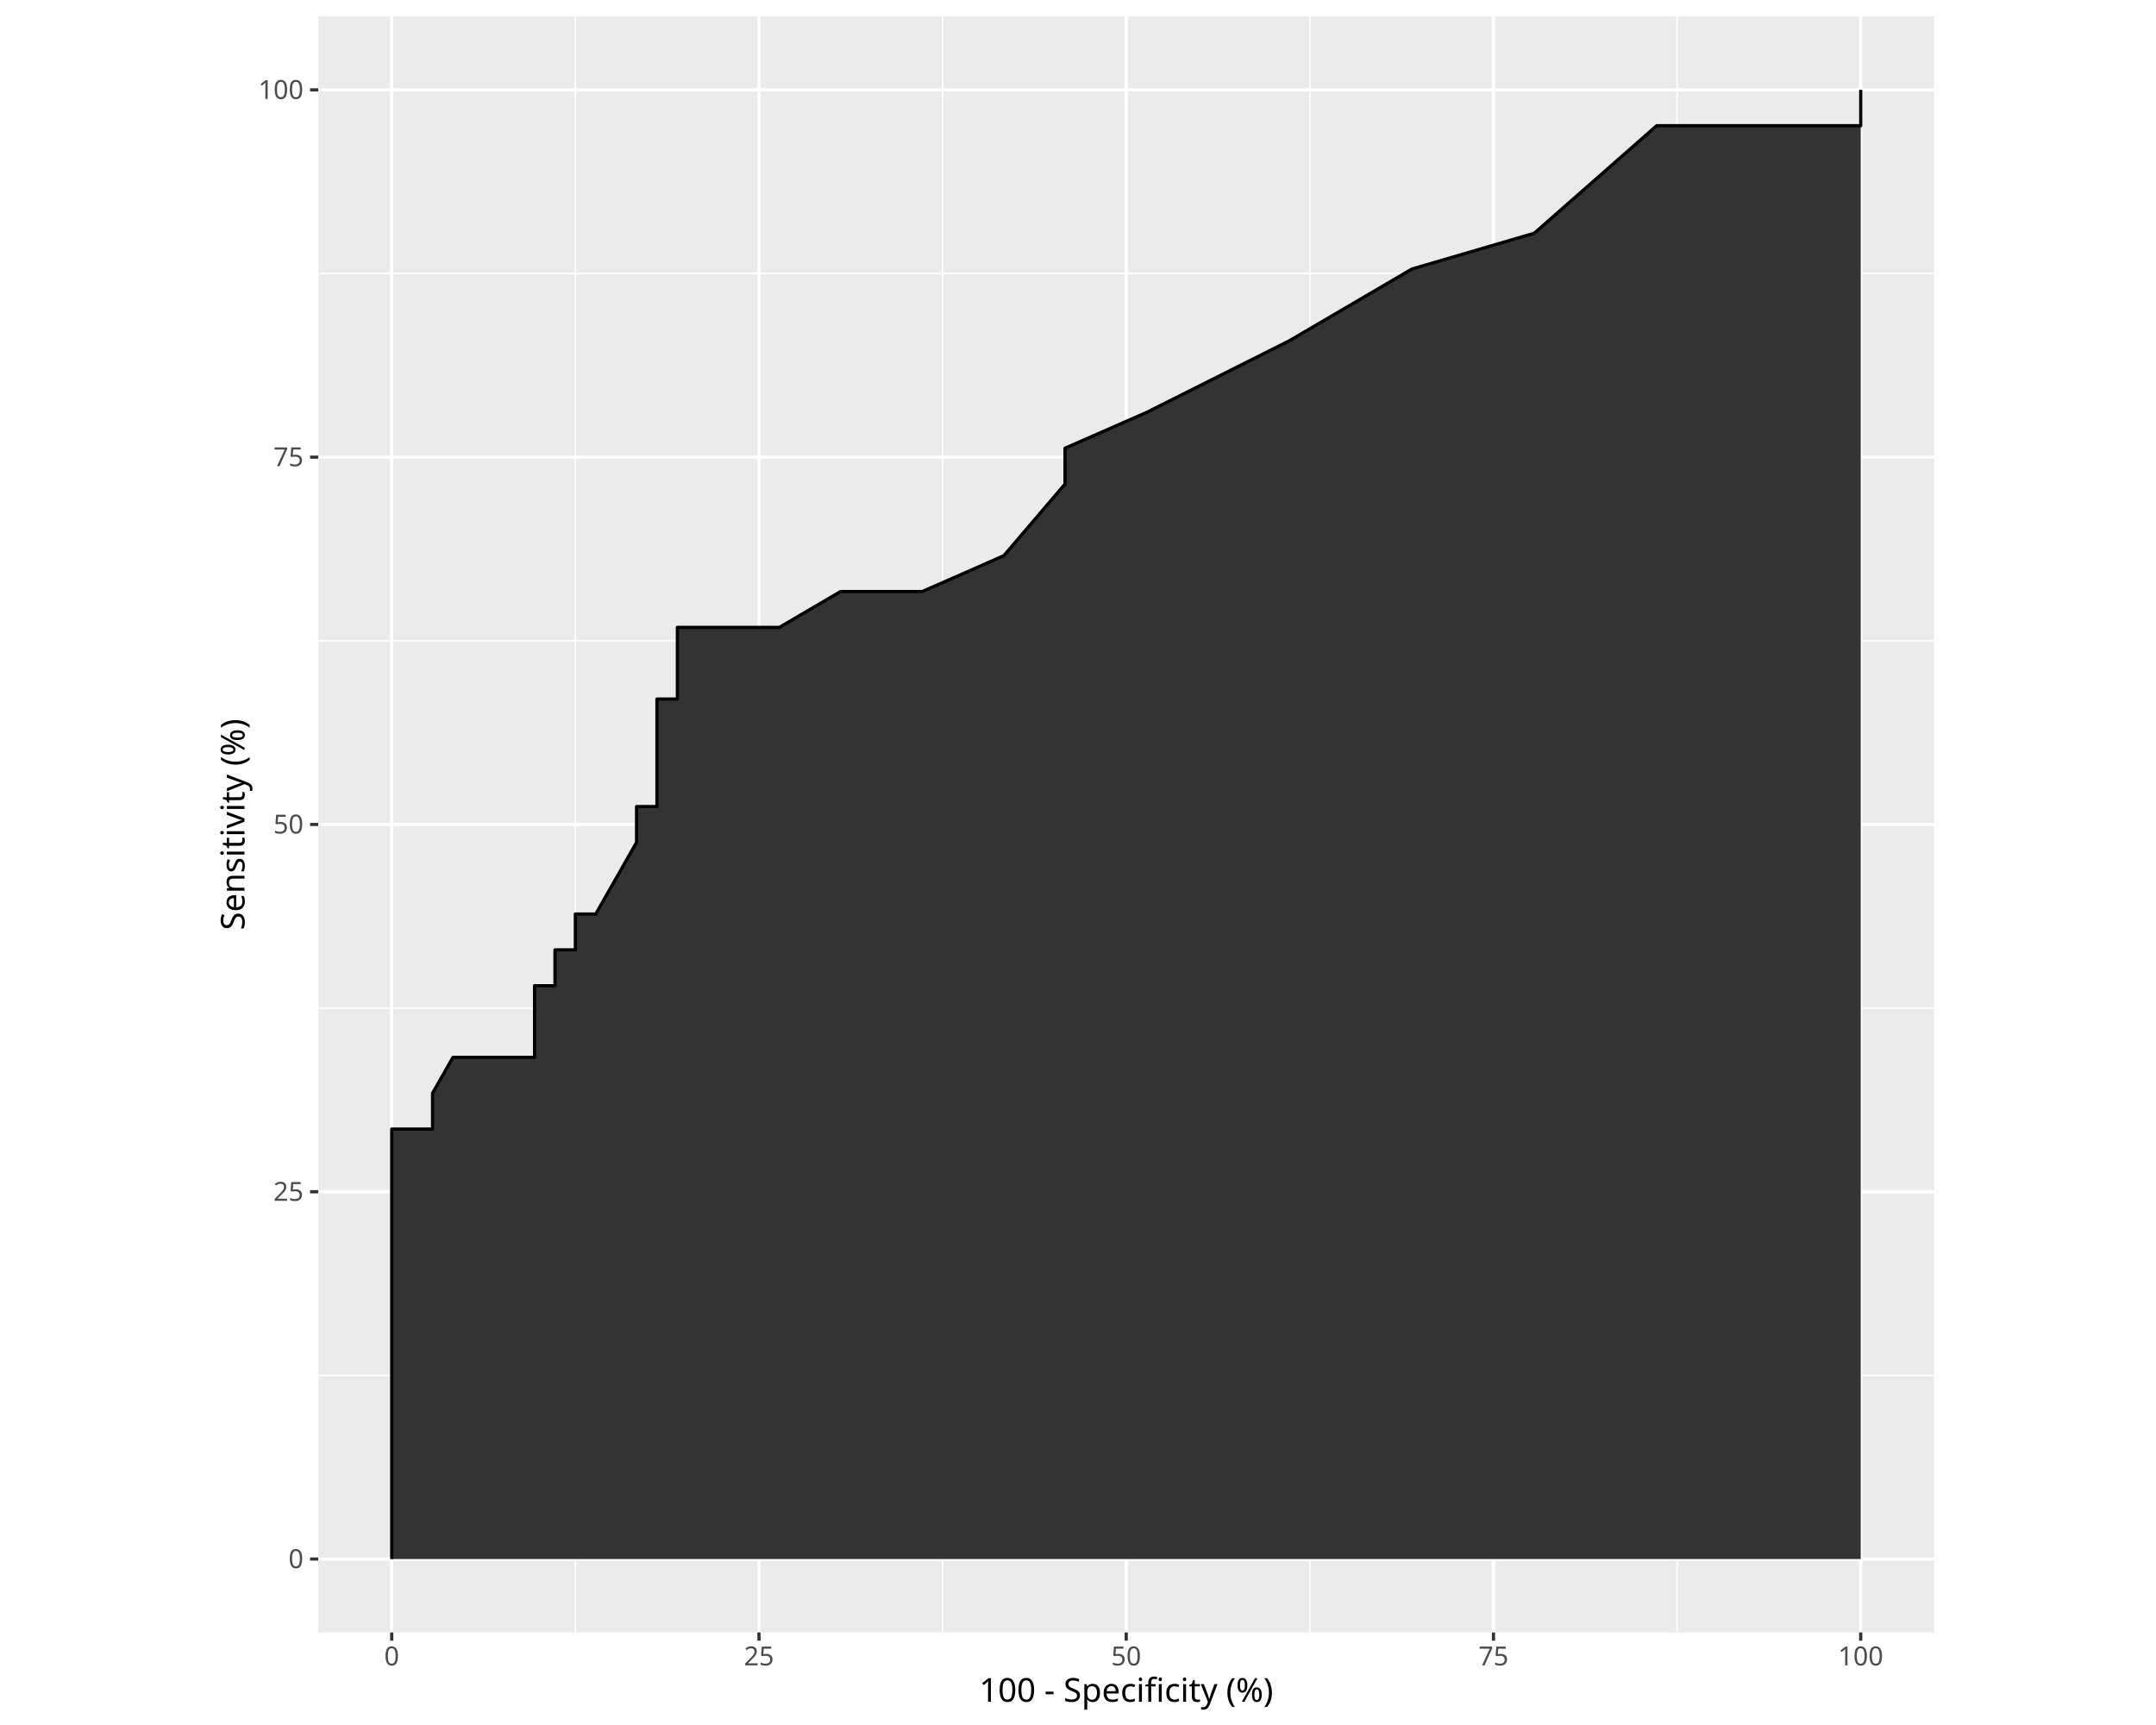
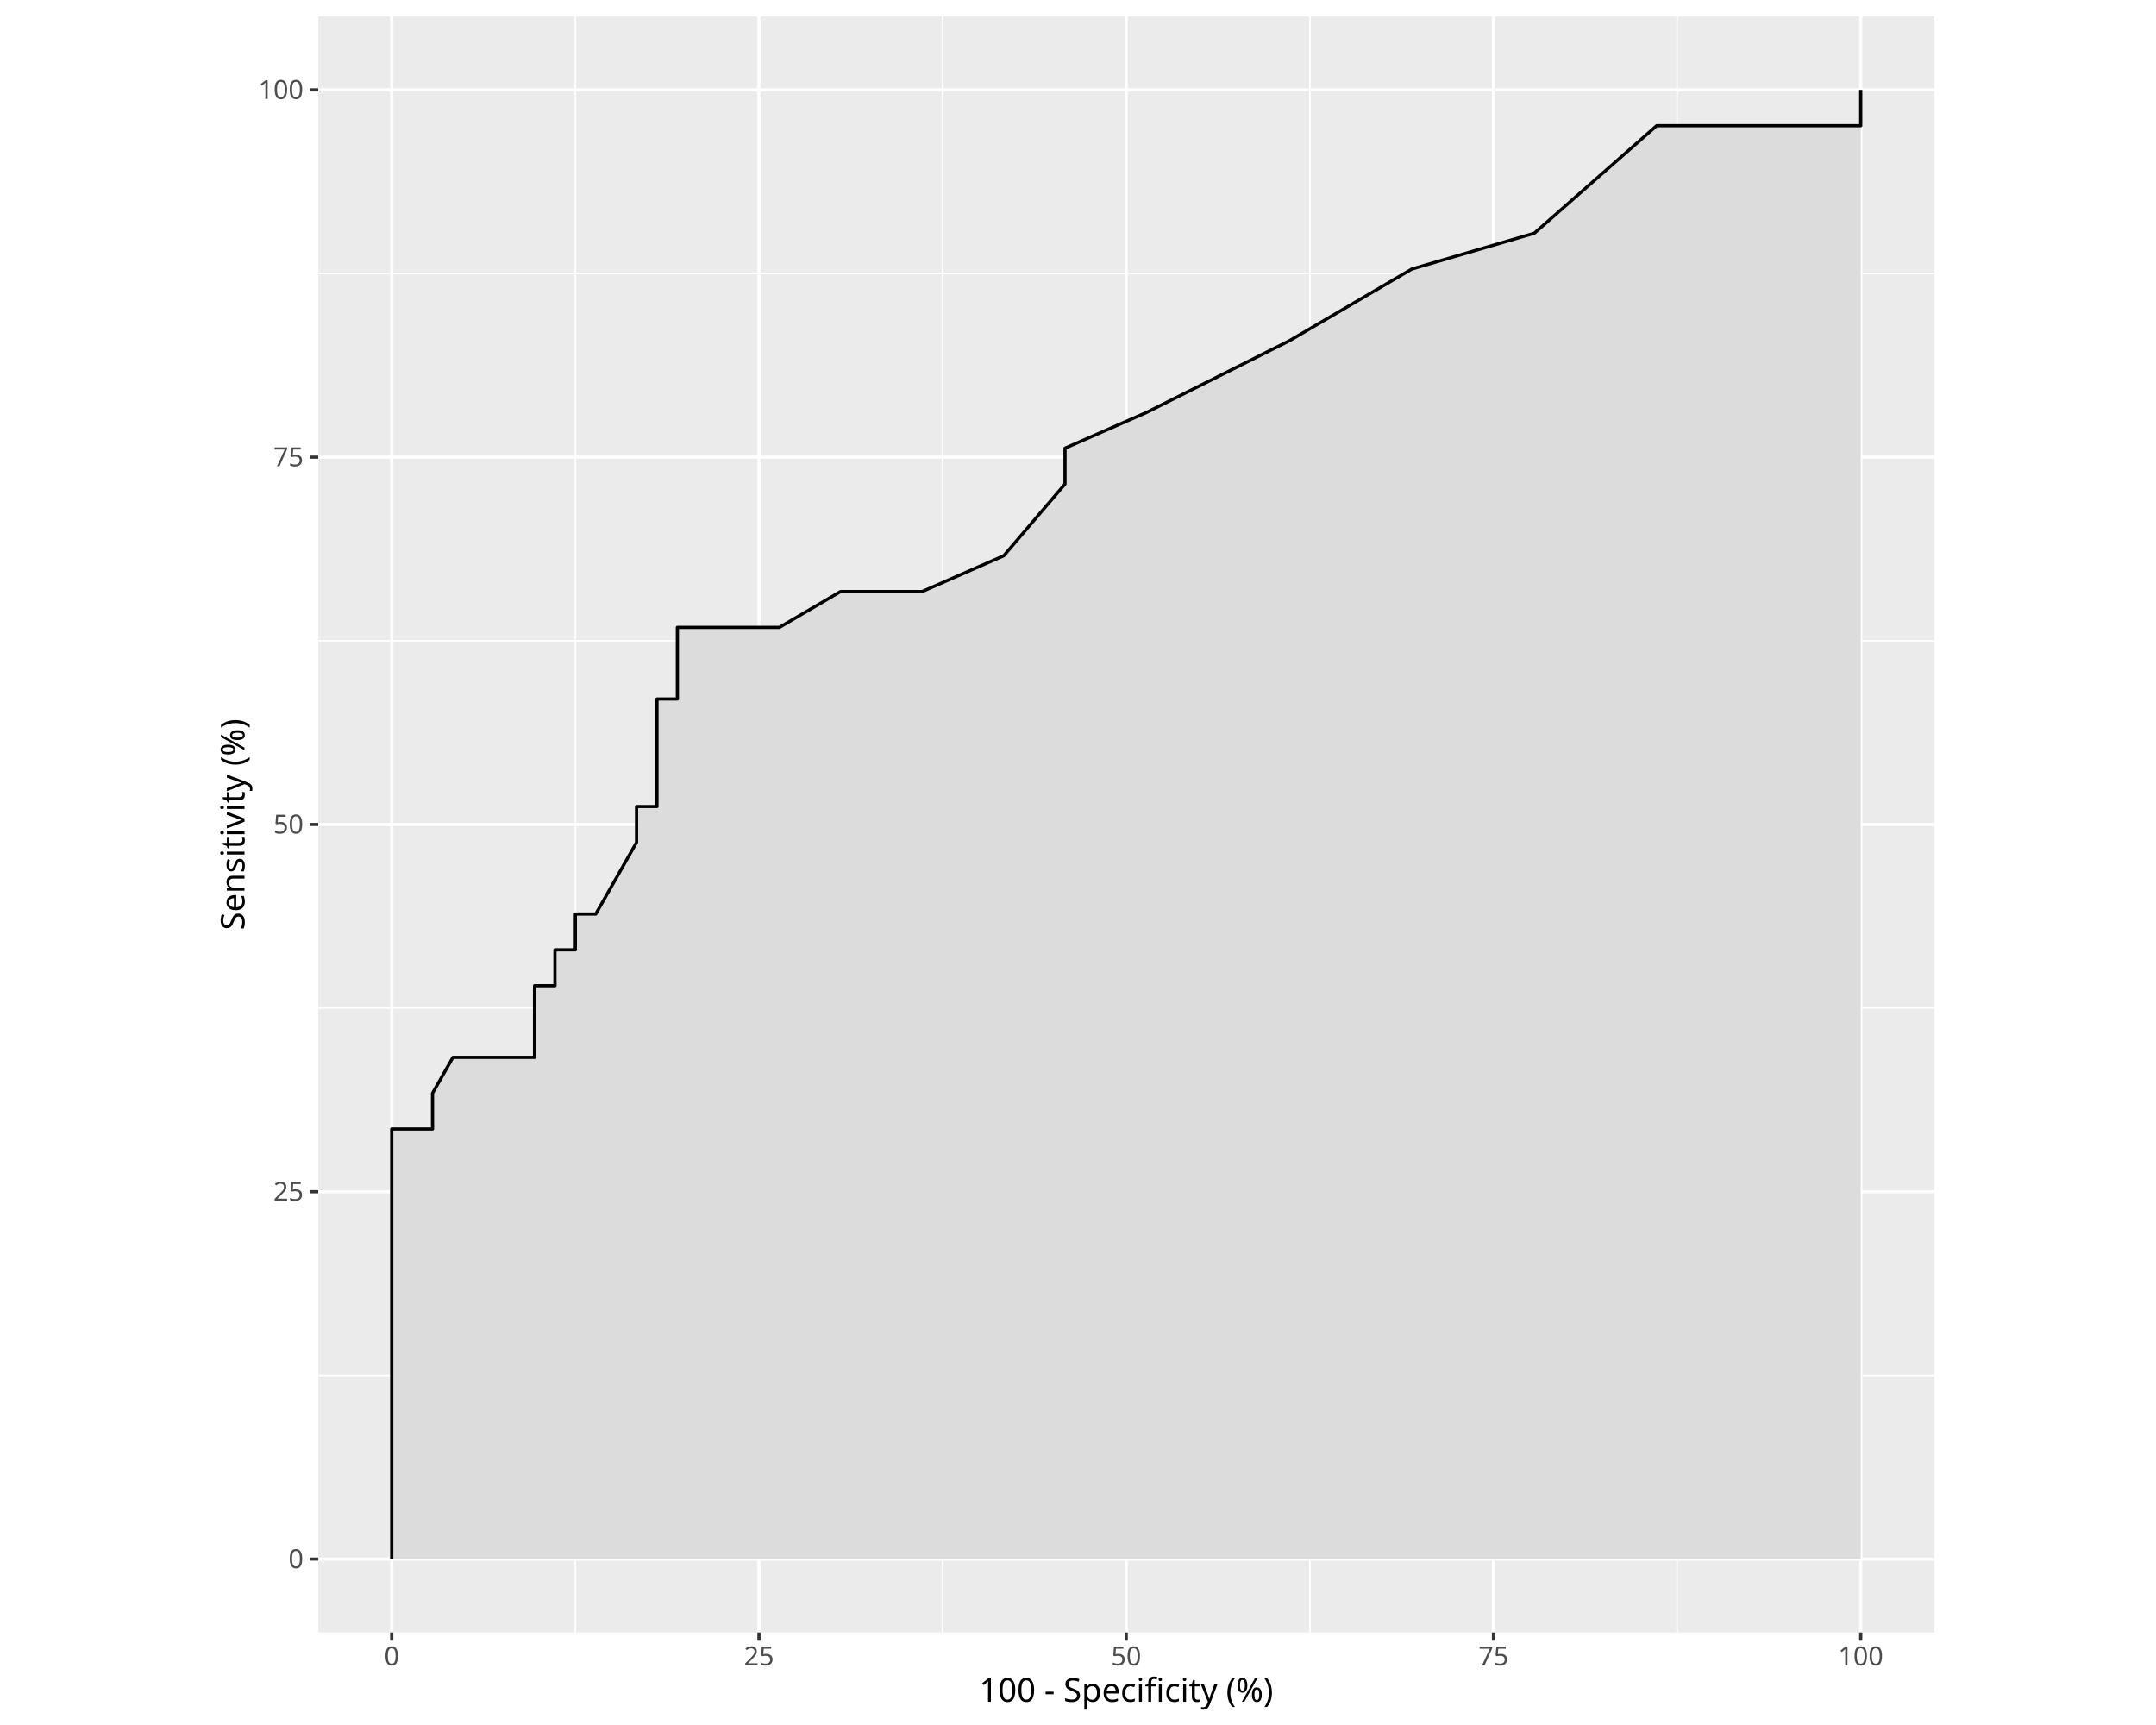
<svg xmlns="http://www.w3.org/2000/svg" class="svglite" data-engine-version="2.0" width="720.00pt" height="576.00pt" viewBox="0 0 720.00 576.00">
  <defs>
    <style type="text/css">
    .svglite line, .svglite polyline, .svglite polygon, .svglite path, .svglite rect, .svglite circle {
      fill: none;
      stroke: #000000;
      stroke-linecap: round;
      stroke-linejoin: round;
      stroke-miterlimit: 10.00;
    }
  </style>
  </defs>
  <rect width="100%" height="100%" style="stroke: none; fill: #FFFFFF;" />
  <defs>
    <clipPath id="cpMC4wMHw3MjAuMDB8MC4wMHw1NzYuMDA=">
      <rect x="0.00" y="0.00" width="720.00" height="576.00" />
    </clipPath>
  </defs>
  <g clip-path="url(#cpMC4wMHw3MjAuMDB8MC4wMHw1NzYuMDA=)">
</g>
  <defs>
    <clipPath id="cpNjguNjB8NjUxLjQwfDAuMDB8NTc2LjAw">
      <rect x="68.60" y="0.00" width="582.80" height="576.00" />
    </clipPath>
  </defs>
  <g clip-path="url(#cpNjguNjB8NjUxLjQwfDAuMDB8NTc2LjAw)">
    <rect x="68.60" y="0.00" width="582.80" height="576.00" style="stroke-width: 1.07; stroke: #FFFFFF; fill: #FFFFFF;" />
  </g>
  <g clip-path="url(#cpMC4wMHw3MjAuMDB8MC4wMHw1NzYuMDA=)">
</g>
  <defs>
    <clipPath id="cpMTA2LjI5fDY0NS45Mnw1LjQ4fDU0NS4xMQ==">
      <rect x="106.29" y="5.48" width="539.63" height="539.63" />
    </clipPath>
  </defs>
  <g clip-path="url(#cpMTA2LjI5fDY0NS45Mnw1LjQ4fDU0NS4xMQ==)">
    <rect x="106.29" y="5.48" width="539.63" height="539.63" style="stroke-width: 1.07; stroke: none; fill: #EBEBEB;" />
    <polyline points="106.29,459.26 645.92,459.26 " style="stroke-width: 0.53; stroke: #FFFFFF; stroke-linecap: butt;" />
    <polyline points="106.29,336.62 645.92,336.62 " style="stroke-width: 0.53; stroke: #FFFFFF; stroke-linecap: butt;" />
    <polyline points="106.29,213.97 645.92,213.97 " style="stroke-width: 0.53; stroke: #FFFFFF; stroke-linecap: butt;" />
    <polyline points="106.29,91.33 645.92,91.33 " style="stroke-width: 0.53; stroke: #FFFFFF; stroke-linecap: butt;" />
    <polyline points="192.14,545.11 192.14,5.48 " style="stroke-width: 0.53; stroke: #FFFFFF; stroke-linecap: butt;" />
    <polyline points="314.78,545.11 314.78,5.48 " style="stroke-width: 0.53; stroke: #FFFFFF; stroke-linecap: butt;" />
    <polyline points="437.43,545.11 437.43,5.48 " style="stroke-width: 0.53; stroke: #FFFFFF; stroke-linecap: butt;" />
    <polyline points="560.07,545.11 560.07,5.48 " style="stroke-width: 0.53; stroke: #FFFFFF; stroke-linecap: butt;" />
    <polyline points="106.29,520.58 645.92,520.58 " style="stroke-width: 1.07; stroke: #FFFFFF; stroke-linecap: butt;" />
    <polyline points="106.29,397.94 645.92,397.94 " style="stroke-width: 1.07; stroke: #FFFFFF; stroke-linecap: butt;" />
    <polyline points="106.29,275.30 645.92,275.30 " style="stroke-width: 1.07; stroke: #FFFFFF; stroke-linecap: butt;" />
    <polyline points="106.29,152.65 645.92,152.65 " style="stroke-width: 1.07; stroke: #FFFFFF; stroke-linecap: butt;" />
    <polyline points="106.29,30.01 645.92,30.01 " style="stroke-width: 1.07; stroke: #FFFFFF; stroke-linecap: butt;" />
    <polyline points="130.82,545.11 130.82,5.48 " style="stroke-width: 1.07; stroke: #FFFFFF; stroke-linecap: butt;" />
    <polyline points="253.46,545.11 253.46,5.48 " style="stroke-width: 1.07; stroke: #FFFFFF; stroke-linecap: butt;" />
    <polyline points="376.10,545.11 376.10,5.48 " style="stroke-width: 1.07; stroke: #FFFFFF; stroke-linecap: butt;" />
    <polyline points="498.75,545.11 498.75,5.48 " style="stroke-width: 1.07; stroke: #FFFFFF; stroke-linecap: butt;" />
    <polyline points="621.39,545.11 621.39,5.48 " style="stroke-width: 1.07; stroke: #FFFFFF; stroke-linecap: butt;" />
-     <polygon points="130.82,520.58 130.82,508.62 130.82,496.65 130.82,484.69 130.82,472.72 130.82,460.76 130.82,448.79 130.82,424.86 130.82,412.90 130.82,400.93 130.82,388.97 130.82,377.00 144.44,377.00 144.44,365.04 151.26,353.07 164.88,353.07 171.70,353.07 178.51,353.07 178.51,329.14 185.33,329.14 185.33,317.17 192.14,317.17 192.14,305.21 198.95,305.21 205.77,293.24 212.58,281.28 212.58,269.31 219.39,269.31 219.39,257.35 219.39,245.38 219.39,233.42 226.21,233.42 226.21,221.45 226.21,209.49 239.83,209.49 246.65,209.49 260.27,209.49 280.71,197.52 307.97,197.52 335.22,185.56 355.66,161.63 355.66,149.66 382.92,137.70 430.61,113.77 471.49,89.83 512.38,77.87 553.26,41.97 566.88,41.97 587.32,41.97 621.39,41.97 621.39,30.01 621.39,520.58 " style="stroke-width: 1.07; stroke: none; stroke-linecap: butt; fill: #333333;" />
+     <polygon points="130.82,520.58 130.82,508.62 130.82,496.65 130.82,484.69 130.82,472.72 130.82,460.76 130.82,448.79 130.82,424.86 130.82,412.90 130.82,400.93 130.82,388.97 130.82,377.00 144.44,377.00 144.44,365.04 151.26,353.07 164.88,353.07 171.70,353.07 178.51,353.07 178.51,329.14 185.33,329.14 185.33,317.17 192.14,317.17 192.14,305.21 198.95,305.21 205.77,293.24 212.58,281.28 212.58,269.31 219.39,269.31 219.39,257.35 219.39,245.38 219.39,233.42 226.21,233.42 226.21,221.45 226.21,209.49 239.83,209.49 246.65,209.49 260.27,209.49 280.71,197.52 307.97,197.52 335.22,185.56 355.66,161.63 355.66,149.66 382.92,137.70 430.61,113.77 471.49,89.83 512.38,77.87 553.26,41.97 566.88,41.97 587.32,41.97 621.39,41.97 621.39,30.01 621.39,520.58 " style="stroke-width: 1.07; stroke: none; stroke-linecap: butt; fill: #DCDCDC;" />
    <polyline points="130.82,520.58 130.82,508.62 130.82,496.65 130.82,484.69 130.82,472.72 130.82,460.76 130.82,448.79 130.82,424.86 130.82,412.90 130.82,400.93 130.82,388.97 130.82,377.00 144.44,377.00 144.44,365.04 151.26,353.07 164.88,353.07 171.70,353.07 178.51,353.07 178.51,329.14 185.33,329.14 185.33,317.17 192.14,317.17 192.14,305.21 198.95,305.21 205.77,293.24 212.58,281.28 212.58,269.31 219.39,269.31 219.39,257.35 219.39,245.38 219.39,233.42 226.21,233.42 226.21,221.45 226.21,209.49 239.83,209.49 246.65,209.49 260.27,209.49 280.71,197.52 307.97,197.52 335.22,185.56 355.66,161.63 355.66,149.66 382.92,137.70 430.61,113.77 471.49,89.83 512.38,77.87 553.26,41.97 566.88,41.97 587.32,41.97 621.39,41.97 621.39,30.01 " style="stroke-width: 1.07; stroke-linecap: butt;" />
  </g>
  <g clip-path="url(#cpMC4wMHw3MjAuMDB8MC4wMHw1NzYuMDA=)">
    <text x="101.36" y="523.61" text-anchor="end" style="font-size: 8.80px; fill: #4D4D4D; font-family: sans;" textLength="4.89px" lengthAdjust="spacingAndGlyphs">0</text>
    <text x="101.36" y="400.97" text-anchor="end" style="font-size: 8.80px; fill: #4D4D4D; font-family: sans;" textLength="9.79px" lengthAdjust="spacingAndGlyphs">25</text>
    <text x="101.36" y="278.32" text-anchor="end" style="font-size: 8.80px; fill: #4D4D4D; font-family: sans;" textLength="9.79px" lengthAdjust="spacingAndGlyphs">50</text>
    <text x="101.36" y="155.68" text-anchor="end" style="font-size: 8.80px; fill: #4D4D4D; font-family: sans;" textLength="9.79px" lengthAdjust="spacingAndGlyphs">75</text>
    <text x="101.36" y="33.04" text-anchor="end" style="font-size: 8.80px; fill: #4D4D4D; font-family: sans;" textLength="14.68px" lengthAdjust="spacingAndGlyphs">100</text>
    <polyline points="103.55,520.58 106.29,520.58 " style="stroke-width: 1.07; stroke: #333333; stroke-linecap: butt;" />
    <polyline points="103.55,397.94 106.29,397.94 " style="stroke-width: 1.07; stroke: #333333; stroke-linecap: butt;" />
    <polyline points="103.55,275.30 106.29,275.30 " style="stroke-width: 1.07; stroke: #333333; stroke-linecap: butt;" />
    <polyline points="103.55,152.65 106.29,152.65 " style="stroke-width: 1.07; stroke: #333333; stroke-linecap: butt;" />
    <polyline points="103.55,30.01 106.29,30.01 " style="stroke-width: 1.07; stroke: #333333; stroke-linecap: butt;" />
    <polyline points="130.82,547.85 130.82,545.11 " style="stroke-width: 1.07; stroke: #333333; stroke-linecap: butt;" />
    <polyline points="253.46,547.85 253.46,545.11 " style="stroke-width: 1.07; stroke: #333333; stroke-linecap: butt;" />
    <polyline points="376.10,547.85 376.10,545.11 " style="stroke-width: 1.07; stroke: #333333; stroke-linecap: butt;" />
    <polyline points="498.75,547.85 498.75,545.11 " style="stroke-width: 1.07; stroke: #333333; stroke-linecap: butt;" />
    <polyline points="621.39,547.85 621.39,545.11 " style="stroke-width: 1.07; stroke: #333333; stroke-linecap: butt;" />
    <text x="130.82" y="556.10" text-anchor="middle" style="font-size: 8.80px; fill: #4D4D4D; font-family: sans;" textLength="4.89px" lengthAdjust="spacingAndGlyphs">0</text>
    <text x="253.46" y="556.10" text-anchor="middle" style="font-size: 8.80px; fill: #4D4D4D; font-family: sans;" textLength="9.79px" lengthAdjust="spacingAndGlyphs">25</text>
    <text x="376.10" y="556.10" text-anchor="middle" style="font-size: 8.80px; fill: #4D4D4D; font-family: sans;" textLength="9.79px" lengthAdjust="spacingAndGlyphs">50</text>
    <text x="498.75" y="556.10" text-anchor="middle" style="font-size: 8.80px; fill: #4D4D4D; font-family: sans;" textLength="9.79px" lengthAdjust="spacingAndGlyphs">75</text>
    <text x="621.39" y="556.10" text-anchor="middle" style="font-size: 8.80px; fill: #4D4D4D; font-family: sans;" textLength="14.68px" lengthAdjust="spacingAndGlyphs">100</text>
    <text x="376.10" y="568.24" text-anchor="middle" style="font-size: 11.00px; font-family: sans;" textLength="97.82px" lengthAdjust="spacingAndGlyphs">100 - Specificity (%)</text>
    <text transform="translate(81.65,275.30) rotate(-90)" text-anchor="middle" style="font-size: 11.00px; font-family: sans;" textLength="69.69px" lengthAdjust="spacingAndGlyphs">Sensitivity (%)</text>
  </g>
</svg>
